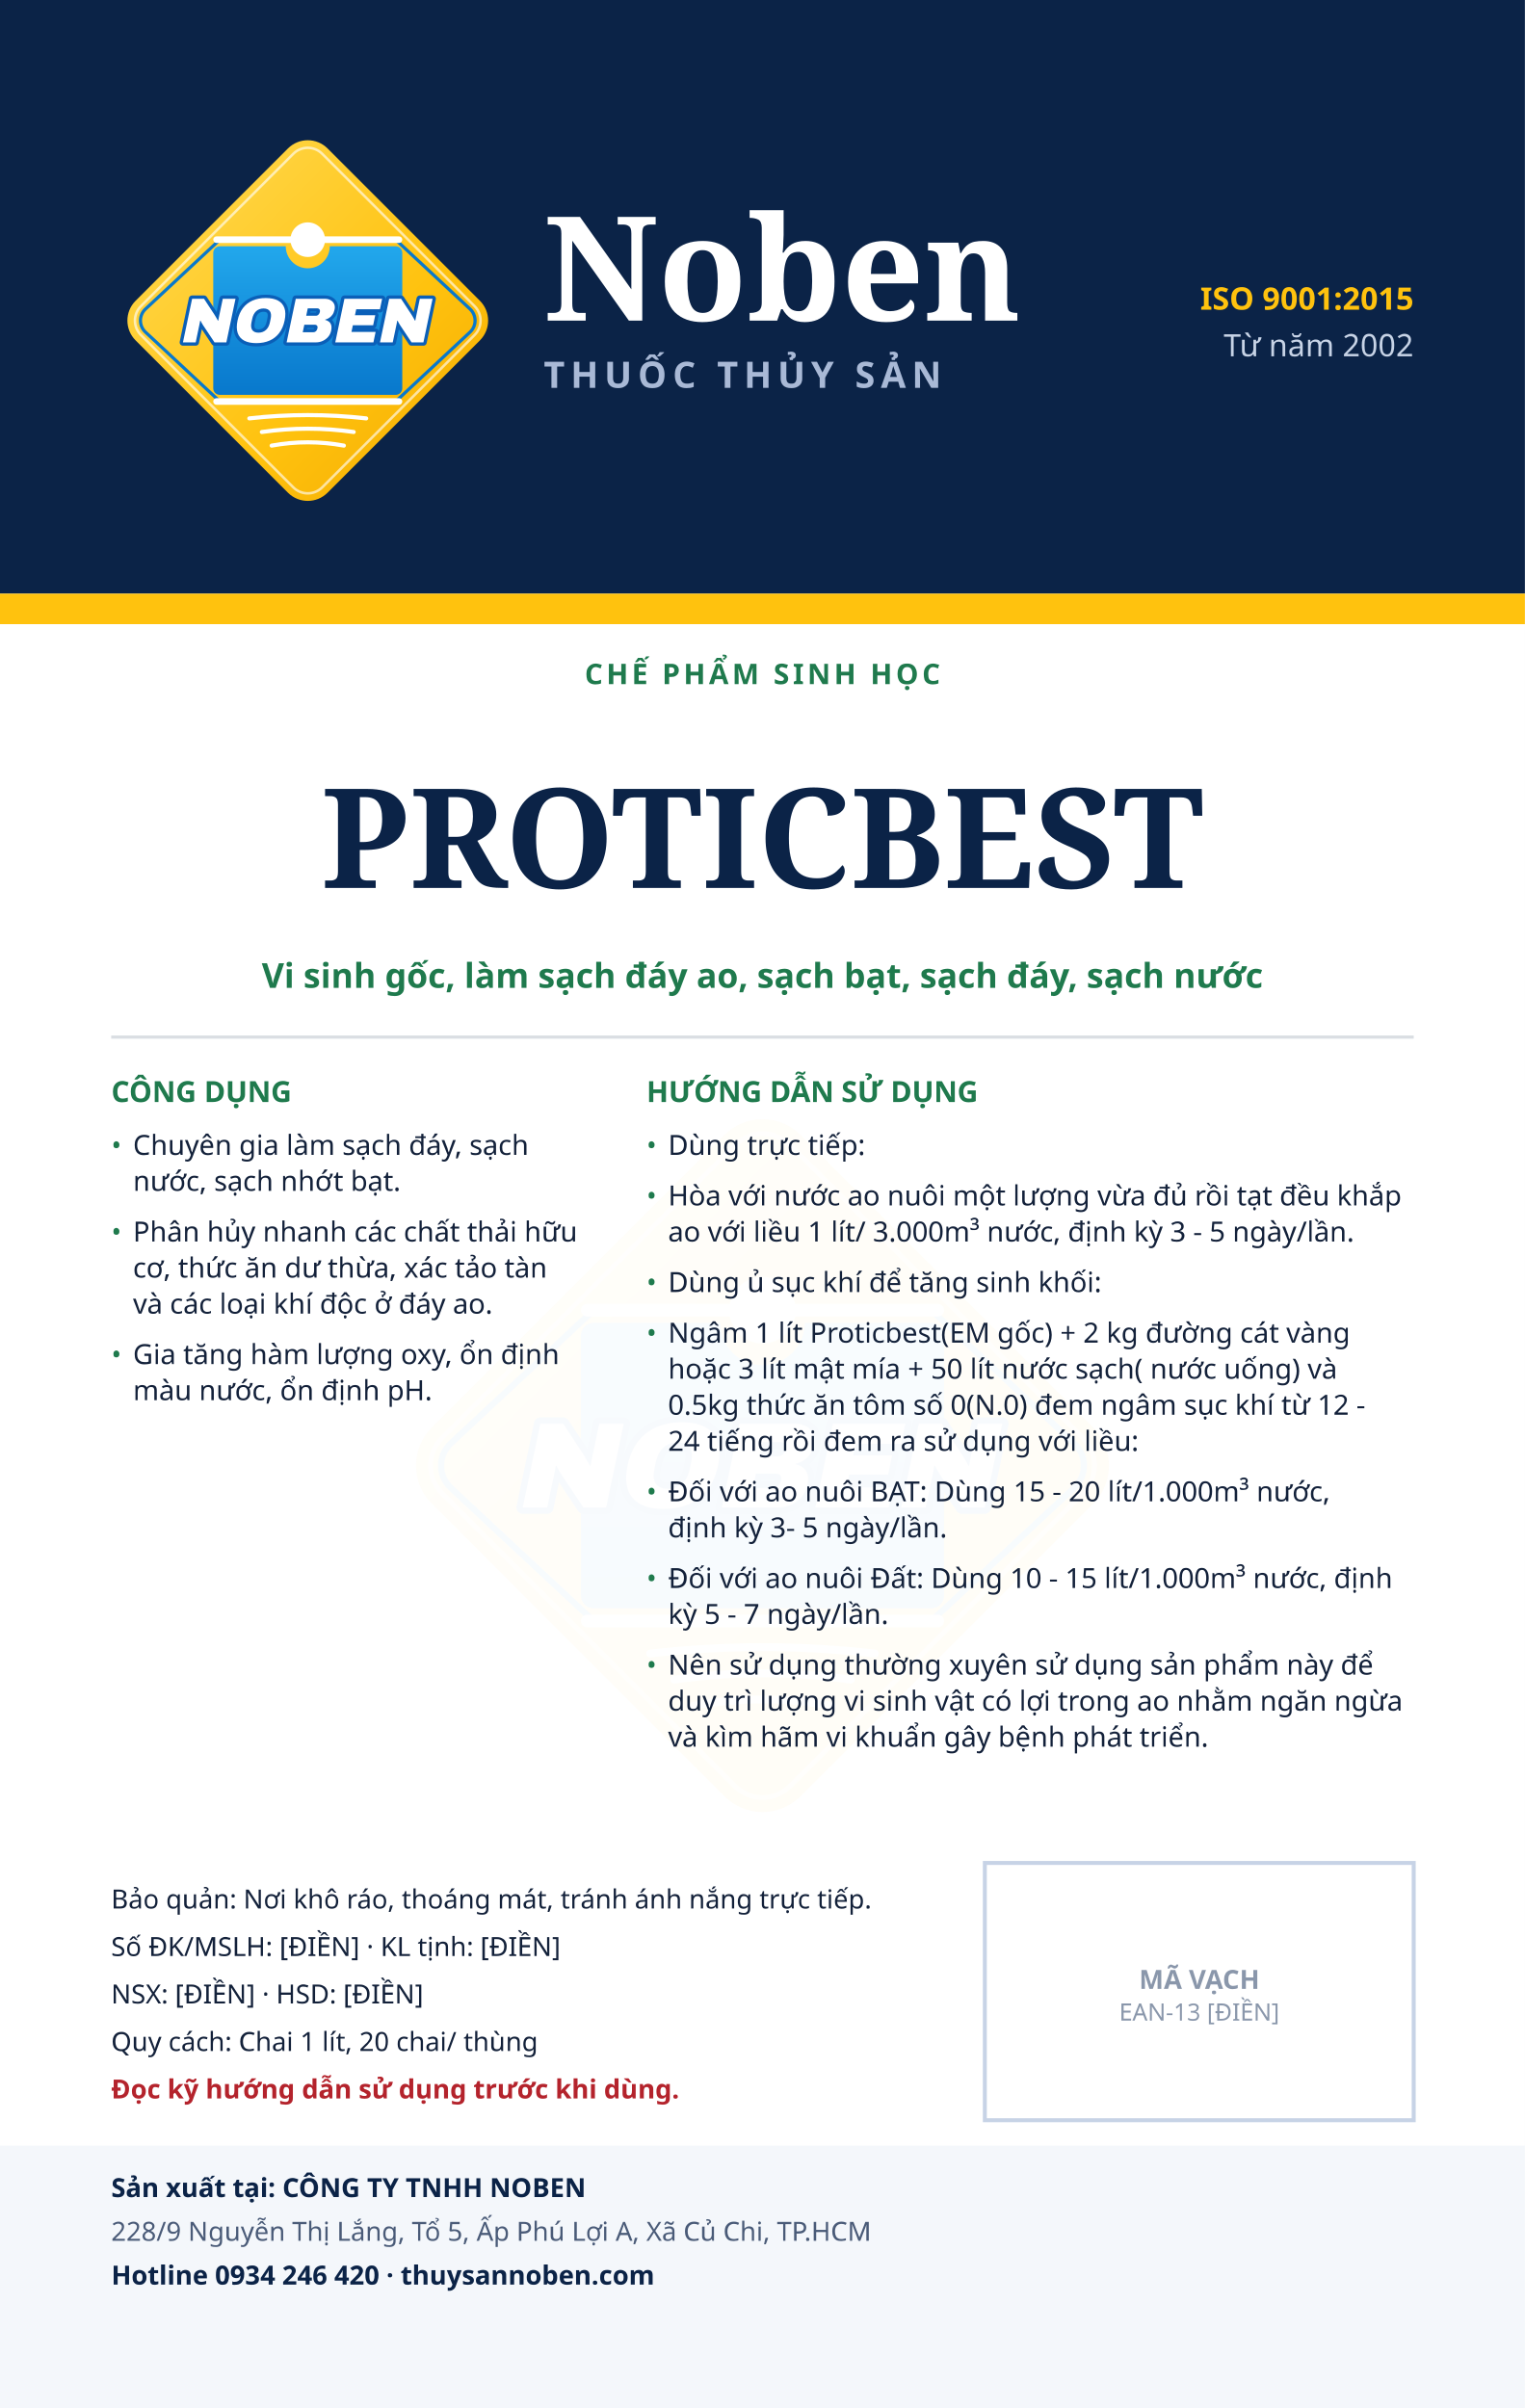
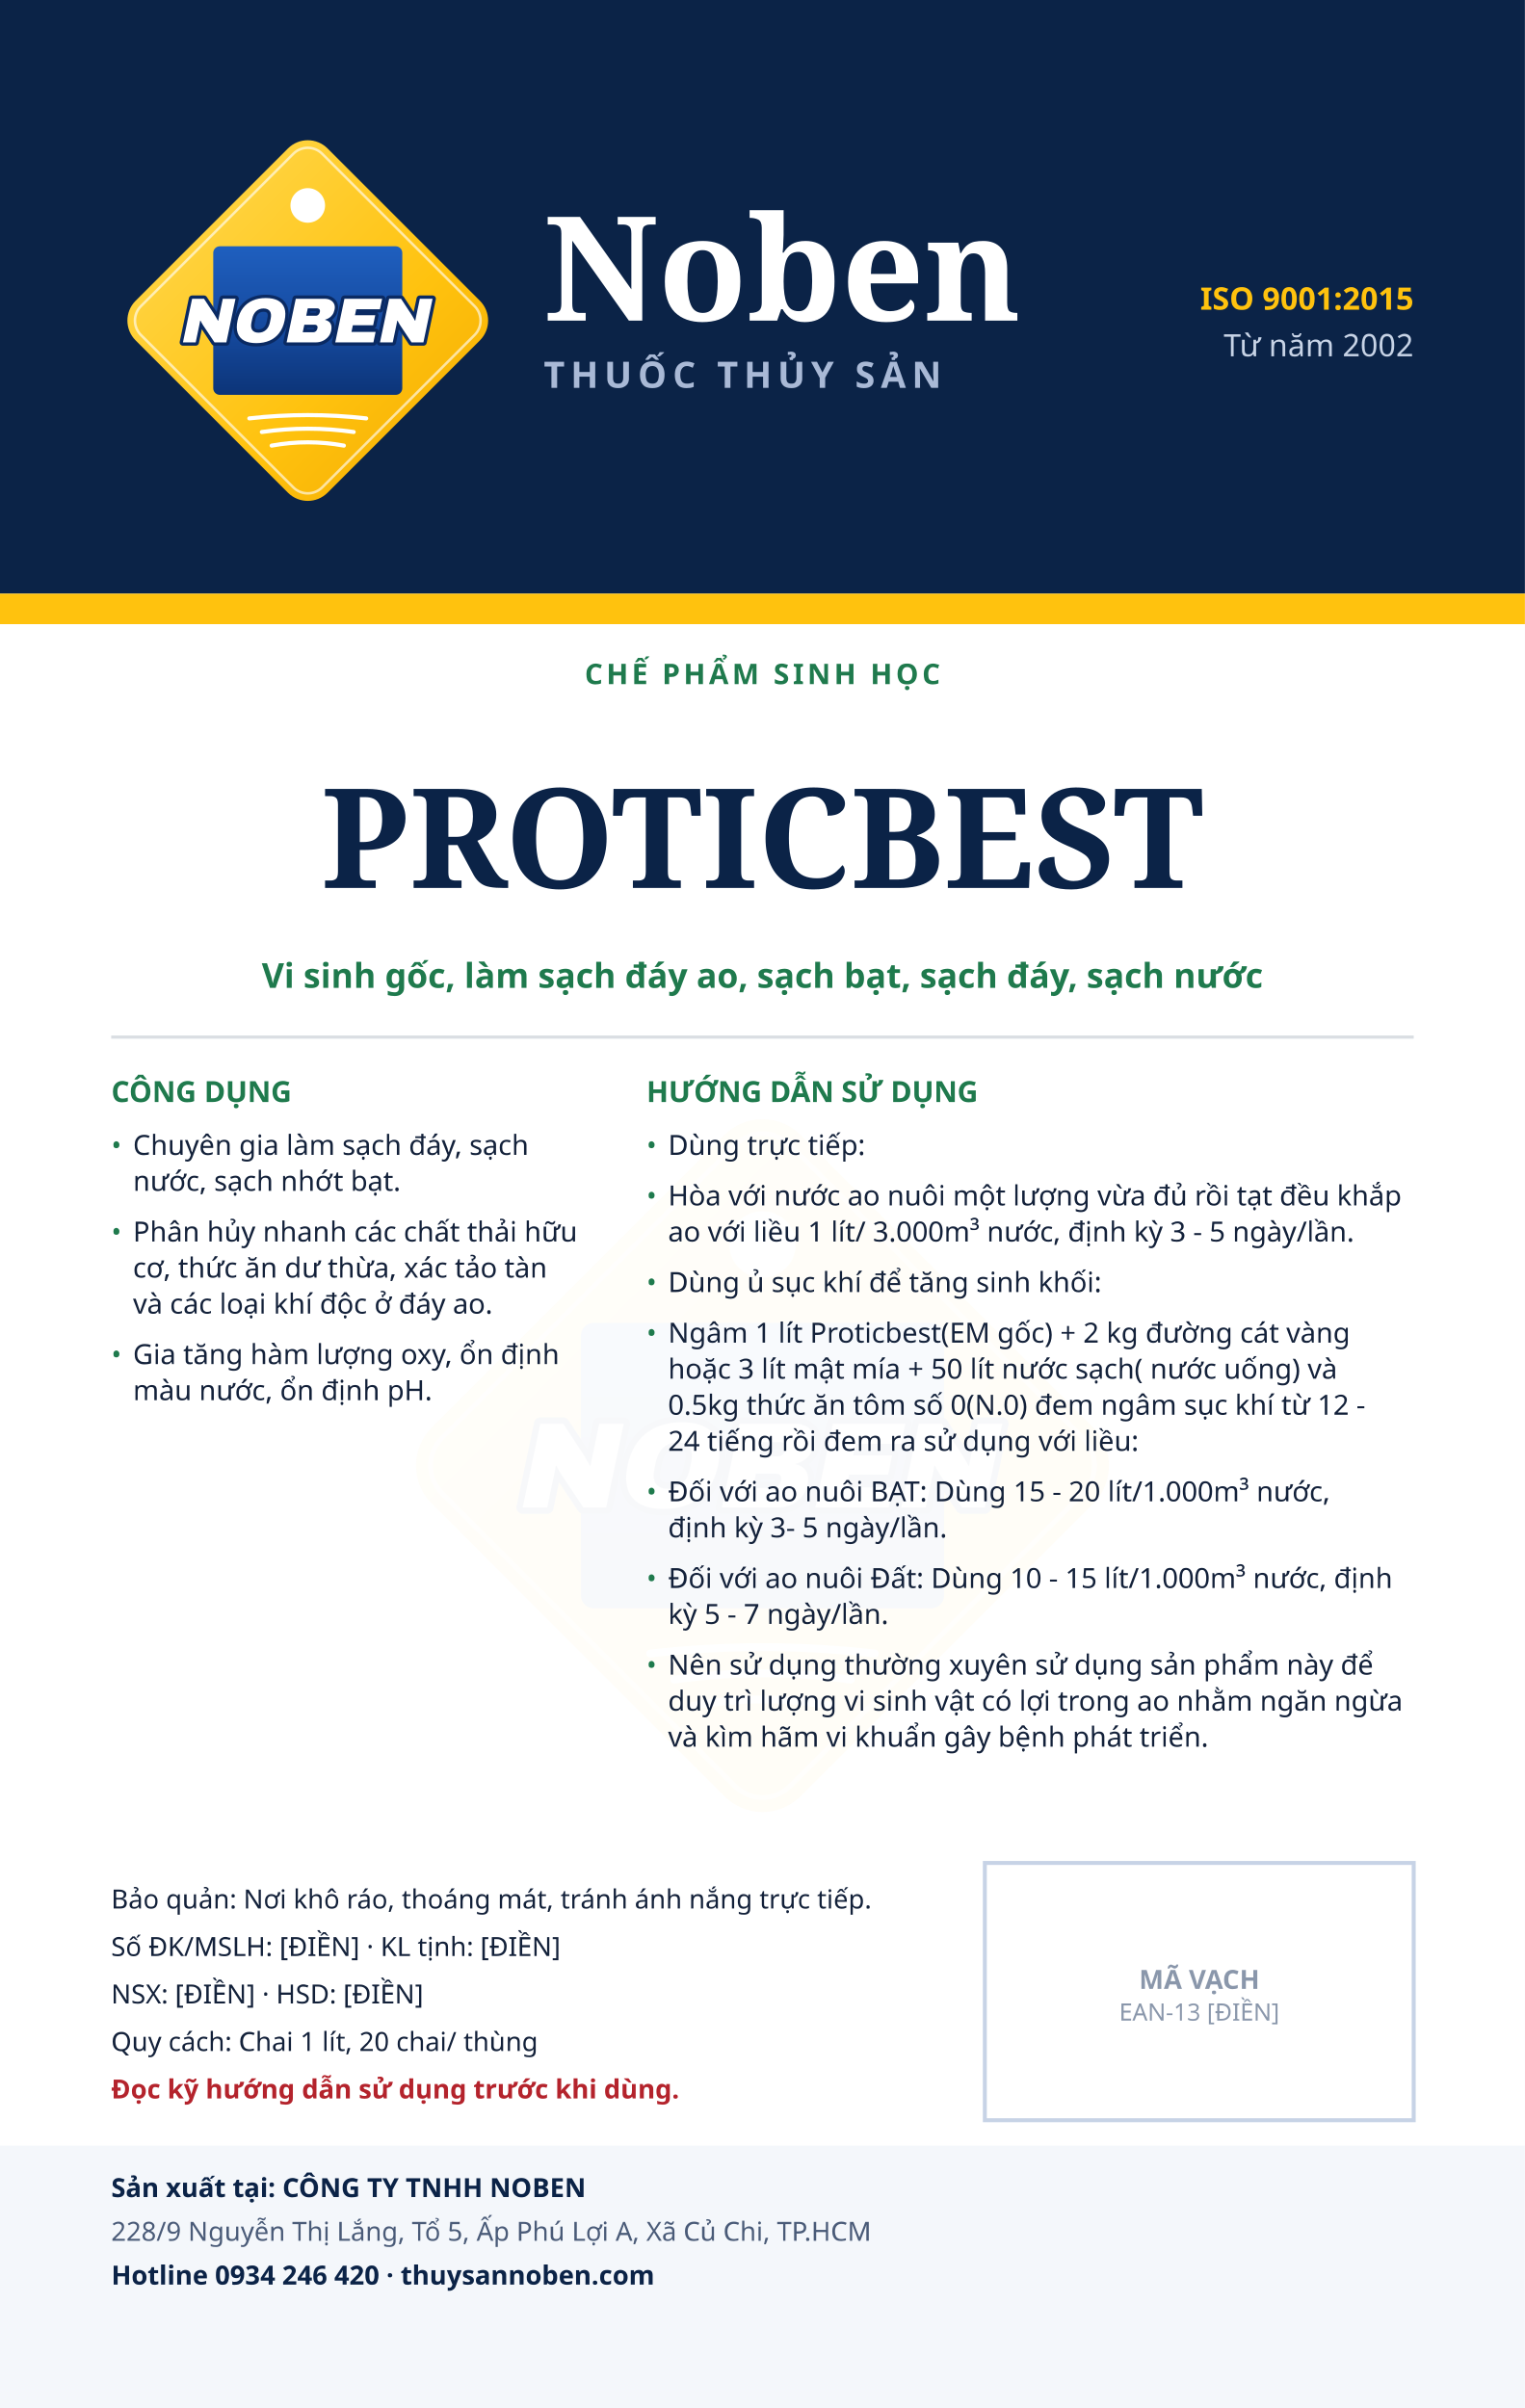
<svg xmlns="http://www.w3.org/2000/svg" xmlns:xlink="http://www.w3.org/1999/xlink" width="96mm" height="151.62mm" viewBox="-3 -3 96 151.62" data-trim="90 145.62" data-tran-le="3" data-an-toan="4">
  <defs>
    <clipPath id="nb-trang-giua">
      <rect x="0" y="36.29" width="90" height="95.81" />
    </clipPath>
  </defs>
  <g id="nen">
    <rect x="-3" y="-3" width="96" height="151.62" fill="#ffffff" />
    <rect x="-3" y="132.1" width="96" height="16.52" fill="#f4f7fb" />
    <g opacity="0.035" clip-path="url(#nb-trang-giua)">
      <use href="#nb-mark-art" xlink:href="#nb-mark-art" transform="translate(21.23 65.51) scale(0.09286)" />
    </g>
  </g>
  <g id="dai-thuong-hieu" data-khung="31.23 0 54.77 34.38">
    <rect x="-3" y="-3" width="96" height="37.38" fill="#0b2347" />
    <rect x="-3" y="34.38" width="96" height="1.92" fill="#ffc20e" />
    <text font-family="'Playfair Display ExtraBold', 'Playfair Display', serif" font-weight="800" font-size="9.14" fill="#ffffff" x="31.23" y="17.19">Noben</text>
    <text font-family="'Be Vietnam Pro SemiBold', 'Be Vietnam Pro', sans-serif" font-weight="600" font-size="2.29" fill="#a9b9d6" letter-spacing="0.37" x="31.23" y="21.42">THUỐC THỦY SẢN</text>
    <text font-family="'Be Vietnam Pro SemiBold', 'Be Vietnam Pro', sans-serif" font-weight="600" font-size="1.96" fill="#ffc20e" text-anchor="end" x="86" y="16.5">ISO 9001:2015</text>
    <text font-family="'Be Vietnam Pro', sans-serif" font-weight="400" font-size="1.96" fill="#c7d3e6" text-anchor="end" x="86" y="19.44">Từ năm 2002</text>
  </g>
  <g id="logo">
    <g transform="translate(4 4.81) scale(0.04834)">
      <g id="nb-mark-art">
        <defs>
          <linearGradient id="nb-g" x1="0" y1="0" x2="1" y2="1">
            <stop offset="0" stop-color="#ffdb57" />
            <stop offset=".618" stop-color="#ffc20e" />
            <stop offset="1" stop-color="#f2a900" />
          </linearGradient>
          <linearGradient id="nb-b" x1="0" y1="0" x2="0" y2="1">
-             <stop offset="0" stop-color="#22a8ec" />
-             <stop offset=".618" stop-color="#1289d8" />
-             <stop offset="1" stop-color="#0878cc" />
+             <stop offset="0" stop-color="#1f5fbf" />
+             <stop offset=".618" stop-color="#14479a" />
+             <stop offset="1" stop-color="#0c3478" />
          </linearGradient>
        </defs>
        <path d="M281.79 31.79 L480.21 230.21 A36.47 36.47 0 0 1 480.21 281.79 L281.79 480.21 A36.47 36.47 0 0 1 230.21 480.21 L31.79 281.79 A36.47 36.47 0 0 1 31.79 230.21 L230.21 31.79 A36.47 36.47 0 0 1 281.79 31.79 Z" fill="url(#nb-g)" />
-         <path d="M274.83 38.76 L473.24 237.17 A26.62 26.62 0 0 1 473.24 274.83 L274.83 473.24 A26.62 26.62 0 0 1 237.17 473.24 L38.76 274.83 A26.62 26.62 0 0 1 38.76 237.17 L237.17 38.76 A26.62 26.62 0 0 1 274.83 38.76 Z" fill="none" stroke="#fff" stroke-opacity=".618" stroke-width="3.29" />
-         <path d="M370.48 150.62 L467.36 240.98 A20.53 20.53 0 0 1 467.36 271.02 L370.48 361.38 M141.52 150.62 L44.64 240.98 A20.53 20.53 0 0 0 44.64 271.02 L141.52 361.38" fill="none" stroke="#0878cc" stroke-width="4.18" stroke-linejoin="round" stroke-linecap="round" />
-         <rect x="132.91" y="146.31" width="246.19" height="8.61" rx="4.31" fill="#fff" />
-         <rect x="132.91" y="357.08" width="246.19" height="8.61" rx="4.31" fill="#fff" />
-         <path d="M141.52 159.23 H227.33 A28.67 28.67 0 0 0 284.67 159.23 H370.48 A8.61 8.61 0 0 1 379.09 167.84 V344.16 A8.61 8.61 0 0 1 370.48 352.77 H141.52 A8.61 8.61 0 0 1 132.91 344.16 V167.84 A8.61 8.61 0 0 1 141.52 159.23 Z" fill="url(#nb-b)" />
-         <circle cx="256" cy="150.62" r="22.54" fill="#fff" />
+         <path d="M274.83 38.76 L473.24 237.17 A26.62 26.62 0 0 1 473.24 274.83 L274.83 473.24 A26.62 26.62 0 0 1 237.17 473.24 L38.76 274.83 A26.62 26.62 0 0 1 38.76 237.17 L237.17 38.76 A26.62 26.62 0 0 1 274.83 38.76 Z" fill="none" stroke="#ffffff" stroke-opacity=".618" stroke-width="3.29" />
+         <path d="M141.52 159.23 H370.48 A8.61 8.61 0 0 1 379.09 167.84 V344.16 A8.61 8.61 0 0 1 370.48 352.77 H141.52 A8.61 8.61 0 0 1 132.91 344.16 V167.84 A8.61 8.61 0 0 1 141.52 159.23 Z" fill="url(#nb-b)" />
+         <circle cx="256" cy="106.02" r="22.54" fill="#ffffff" />
        <g transform="translate(93.46 284.39) scale(0.89704)">
-           <g fill="none" stroke="#0a5fb8" stroke-width="9.6" stroke-linejoin="round">
+           <g fill="none" stroke="#0a2a63" stroke-width="9.6" stroke-linejoin="round">
            <path transform="translate(-6.81 0)" d="M6.808 0.0 20.1 -63.296H37.396L52.312 -40.572Q52.947 -39.652 53.96 -37.904Q54.973 -36.156 56.022 -34.362Q57.071 -32.568 57.575 -31.464L58.074 -31.648Q58.523 -34.224 59.054 -36.754Q59.586 -39.284 59.856 -40.572L64.628 -63.296H83.12L69.828 0.0H52.624L35.765 -25.3Q34.587 -27.14 33.802 -28.658Q33.017 -30.176 32.295 -31.556L31.796 -31.372Q31.521 -29.624 31.154 -27.876Q30.787 -26.128 30.613 -25.3L25.3 0.0Z " />
            <path transform="translate(-7.2 0)" d="M113.676 1.104Q102.912 1.104 96.049 -2.576Q89.186 -6.256 86.674 -13.57Q84.162 -20.884 86.422 -31.648Q88.702 -42.504 94.276 -49.772Q99.85 -57.04 108.259 -60.72Q116.668 -64.4 127.432 -64.4Q138.288 -64.4 145.151 -60.72Q152.014 -57.04 154.536 -49.772Q157.058 -42.504 154.778 -31.648Q152.518 -20.884 146.934 -13.57Q141.35 -6.256 132.941 -2.576Q124.532 1.104 113.676 1.104ZM116.864 -14.076Q120.176 -14.076 122.928 -15.134Q125.68 -16.192 127.788 -18.124Q129.896 -20.056 131.294 -22.77Q132.692 -25.484 133.368 -28.704L134.604 -34.592Q135.281 -37.812 135.022 -40.526Q134.764 -43.24 133.468 -45.172Q132.172 -47.104 129.864 -48.162Q127.556 -49.22 124.244 -49.22Q120.932 -49.22 118.18 -48.162Q115.428 -47.104 113.366 -45.172Q111.304 -43.24 109.906 -40.526Q108.509 -37.812 107.832 -34.592L106.596 -28.704Q105.92 -25.484 106.178 -22.77Q106.436 -20.056 107.686 -18.124Q108.936 -16.192 111.244 -15.134Q113.552 -14.076 116.864 -14.076Z " />
            <path transform="translate(-7.59 0)" d="M158.08 0.0 171.372 -63.296H213.508Q218.292 -63.296 221.833 -61.318Q225.373 -59.34 227.031 -55.844Q228.689 -52.348 227.723 -47.748Q226.757 -43.148 224.667 -40.204Q222.577 -37.26 219.827 -35.558Q217.078 -33.856 214.052 -33.028L213.975 -32.66Q217.132 -31.924 219.469 -30.13Q221.807 -28.336 222.786 -25.116Q223.766 -21.896 222.704 -16.836Q221.641 -11.776 218.365 -8.004Q215.089 -4.232 210.504 -2.116Q205.92 0.0 200.768 0.0ZM181.503 -14.72H196.959Q199.075 -14.72 200.672 -16.192Q202.269 -17.664 202.888 -20.608Q203.177 -21.988 202.821 -23.138Q202.464 -24.288 201.542 -24.932Q200.619 -25.576 199.239 -25.576H183.783ZM186.526 -38.64H200.51Q201.982 -38.64 203.139 -39.33Q204.296 -40.02 205.165 -41.308Q206.033 -42.596 206.439 -44.528Q206.864 -46.552 205.783 -47.978Q204.703 -49.404 202.771 -49.404H188.787Z " />
            <path transform="translate(-7.8 0)" d="M228.932 0.0 242.224 -63.296H296.964L293.776 -48.116H259.368L257.533 -39.376H286.973L283.92 -24.84H254.48L252.452 -15.18H287.504L284.316 0.0Z " />
            <path transform="translate(-8 0)" d="M294.08 0.0 307.372 -63.296H324.668L339.584 -40.572Q340.219 -39.652 341.232 -37.904Q342.245 -36.156 343.294 -34.362Q344.343 -32.568 344.847 -31.464L345.346 -31.648Q345.795 -34.224 346.326 -36.754Q346.858 -39.284 347.128 -40.572L351.9 -63.296H370.392L357.1 0.0H339.896L323.037 -25.3Q321.859 -27.14 321.074 -28.658Q320.289 -30.176 319.567 -31.556L319.068 -31.372Q318.793 -29.624 318.426 -27.876Q318.059 -26.128 317.885 -25.3L312.572 0.0Z" />
          </g>
-           <g fill="#fff">
+           <g fill="#ffffff">
            <path transform="translate(-6.81 0)" d="M6.808 0.0 20.1 -63.296H37.396L52.312 -40.572Q52.947 -39.652 53.96 -37.904Q54.973 -36.156 56.022 -34.362Q57.071 -32.568 57.575 -31.464L58.074 -31.648Q58.523 -34.224 59.054 -36.754Q59.586 -39.284 59.856 -40.572L64.628 -63.296H83.12L69.828 0.0H52.624L35.765 -25.3Q34.587 -27.14 33.802 -28.658Q33.017 -30.176 32.295 -31.556L31.796 -31.372Q31.521 -29.624 31.154 -27.876Q30.787 -26.128 30.613 -25.3L25.3 0.0Z " />
            <path transform="translate(-7.2 0)" d="M113.676 1.104Q102.912 1.104 96.049 -2.576Q89.186 -6.256 86.674 -13.57Q84.162 -20.884 86.422 -31.648Q88.702 -42.504 94.276 -49.772Q99.85 -57.04 108.259 -60.72Q116.668 -64.4 127.432 -64.4Q138.288 -64.4 145.151 -60.72Q152.014 -57.04 154.536 -49.772Q157.058 -42.504 154.778 -31.648Q152.518 -20.884 146.934 -13.57Q141.35 -6.256 132.941 -2.576Q124.532 1.104 113.676 1.104ZM116.864 -14.076Q120.176 -14.076 122.928 -15.134Q125.68 -16.192 127.788 -18.124Q129.896 -20.056 131.294 -22.77Q132.692 -25.484 133.368 -28.704L134.604 -34.592Q135.281 -37.812 135.022 -40.526Q134.764 -43.24 133.468 -45.172Q132.172 -47.104 129.864 -48.162Q127.556 -49.22 124.244 -49.22Q120.932 -49.22 118.18 -48.162Q115.428 -47.104 113.366 -45.172Q111.304 -43.24 109.906 -40.526Q108.509 -37.812 107.832 -34.592L106.596 -28.704Q105.92 -25.484 106.178 -22.77Q106.436 -20.056 107.686 -18.124Q108.936 -16.192 111.244 -15.134Q113.552 -14.076 116.864 -14.076Z " />
            <path transform="translate(-7.59 0)" d="M158.08 0.0 171.372 -63.296H213.508Q218.292 -63.296 221.833 -61.318Q225.373 -59.34 227.031 -55.844Q228.689 -52.348 227.723 -47.748Q226.757 -43.148 224.667 -40.204Q222.577 -37.26 219.827 -35.558Q217.078 -33.856 214.052 -33.028L213.975 -32.66Q217.132 -31.924 219.469 -30.13Q221.807 -28.336 222.786 -25.116Q223.766 -21.896 222.704 -16.836Q221.641 -11.776 218.365 -8.004Q215.089 -4.232 210.504 -2.116Q205.92 0.0 200.768 0.0ZM181.503 -14.72H196.959Q199.075 -14.72 200.672 -16.192Q202.269 -17.664 202.888 -20.608Q203.177 -21.988 202.821 -23.138Q202.464 -24.288 201.542 -24.932Q200.619 -25.576 199.239 -25.576H183.783ZM186.526 -38.64H200.51Q201.982 -38.64 203.139 -39.33Q204.296 -40.02 205.165 -41.308Q206.033 -42.596 206.439 -44.528Q206.864 -46.552 205.783 -47.978Q204.703 -49.404 202.771 -49.404H188.787Z " />
            <path transform="translate(-7.8 0)" d="M228.932 0.0 242.224 -63.296H296.964L293.776 -48.116H259.368L257.533 -39.376H286.973L283.92 -24.84H254.48L252.452 -15.18H287.504L284.316 0.0Z " />
            <path transform="translate(-8 0)" d="M294.08 0.0 307.372 -63.296H324.668L339.584 -40.572Q340.219 -39.652 341.232 -37.904Q342.245 -36.156 343.294 -34.362Q344.343 -32.568 344.847 -31.464L345.346 -31.648Q345.795 -34.224 346.326 -36.754Q346.858 -39.284 347.128 -40.572L351.9 -63.296H370.392L357.1 0.0H339.896L323.037 -25.3Q321.859 -27.14 321.074 -28.658Q320.289 -30.176 319.567 -31.556L319.068 -31.372Q318.793 -29.624 318.426 -27.876Q318.059 -26.128 317.885 -25.3L312.572 0.0Z" />
          </g>
        </g>
-         <path d="M179.92 383.41 Q256 374.8 332.08 383.41 M196.19 401.13 Q256 392.52 315.81 401.13 M208.98 418.85 Q256 410.24 303.02 418.85" fill="none" stroke="#fff" stroke-width="5.32" stroke-linecap="round" />
+         <path d="M179.92 383.41 Q256 374.8 332.08 383.41 M196.19 401.13 Q256 392.52 315.81 401.13 M208.98 418.85 Q256 410.24 303.02 418.85" fill="none" stroke="#ffffff" stroke-width="5.32" stroke-linecap="round" />
      </g>
    </g>
  </g>
  <g id="ten-san-pham" data-khung="4 36.29 82 27.96">
    <text font-family="'Be Vietnam Pro SemiBold', 'Be Vietnam Pro', sans-serif" font-weight="600" font-size="1.8" fill="#1f7a4d" text-anchor="middle" letter-spacing="0.22">
      <tspan x="45" y="40.08">CHẾ PHẨM SINH HỌC</tspan>
    </text>
    <text font-family="'Playfair Display ExtraBold', 'Playfair Display', serif" font-weight="800" font-size="8.74" fill="#0b2347" text-anchor="middle">
      <tspan x="45" y="52.91">PROTICBEST</tspan>
    </text>
    <text font-family="'Be Vietnam Pro SemiBold', 'Be Vietnam Pro', sans-serif" font-weight="600" font-size="2.16" fill="#1f7a4d" text-anchor="middle">
      <tspan x="45" y="59.2">Vi sinh gốc, làm sạch đáy ao, sạch bạt, sạch đáy, sạch nước</tspan>
    </text>
  </g>
  <g id="cong-dung" data-khung="4 64.26 29.85 21.38">
    <line x1="4" y1="62.3" x2="86" y2="62.3" stroke="#0b2347" stroke-opacity="0.15" stroke-width="0.2" />
    <text font-family="'Be Vietnam Pro SemiBold', 'Be Vietnam Pro', sans-serif" font-weight="600" font-size="1.82" fill="#1f7a4d">
      <tspan x="4" y="66.39">CÔNG DỤNG</tspan>
    </text>
    <text font-family="'Be Vietnam Pro', sans-serif" font-weight="400" font-size="1.75" fill="#1f7a4d" x="4" y="69.72">•</text>
    <text font-family="'Be Vietnam Pro', sans-serif" font-weight="400" font-size="1.75" fill="#13213a">
      <tspan x="5.37" y="69.72">Chuyên gia làm sạch đáy, sạch</tspan>
      <tspan x="5.37" y="71.98">nước, sạch nhớt bạt.</tspan>
    </text>
    <text font-family="'Be Vietnam Pro', sans-serif" font-weight="400" font-size="1.75" fill="#1f7a4d" x="4" y="75.17">•</text>
    <text font-family="'Be Vietnam Pro', sans-serif" font-weight="400" font-size="1.75" fill="#13213a">
      <tspan x="5.37" y="75.17">Phân hủy nhanh các chất thải hữu</tspan>
      <tspan x="5.37" y="77.44">cơ, thức ăn dư thừa, xác tảo tàn</tspan>
      <tspan x="5.37" y="79.71">và các loại khí độc ở đáy ao.</tspan>
    </text>
    <text font-family="'Be Vietnam Pro', sans-serif" font-weight="400" font-size="1.75" fill="#1f7a4d" x="4" y="82.89">•</text>
    <text font-family="'Be Vietnam Pro', sans-serif" font-weight="400" font-size="1.75" fill="#13213a">
      <tspan x="5.37" y="82.89">Gia tăng hàm lượng oxy, ổn định</tspan>
      <tspan x="5.37" y="85.16">màu nước, ổn định pH.</tspan>
    </text>
  </g>
  <g id="huong-dan" data-khung="37.69 64.26 48.31 43.19">
    <text font-family="'Be Vietnam Pro SemiBold', 'Be Vietnam Pro', sans-serif" font-weight="600" font-size="1.82" fill="#1f7a4d">
      <tspan x="37.69" y="66.39">HƯỚNG DẪN SỬ DỤNG</tspan>
    </text>
    <text font-family="'Be Vietnam Pro', sans-serif" font-weight="400" font-size="1.75" fill="#1f7a4d" x="37.69" y="69.72">•</text>
    <text font-family="'Be Vietnam Pro', sans-serif" font-weight="400" font-size="1.75" fill="#13213a">
      <tspan x="39.06" y="69.72">Dùng trực tiếp:</tspan>
    </text>
    <text font-family="'Be Vietnam Pro', sans-serif" font-weight="400" font-size="1.75" fill="#1f7a4d" x="37.69" y="72.9">•</text>
    <text font-family="'Be Vietnam Pro', sans-serif" font-weight="400" font-size="1.75" fill="#13213a">
      <tspan x="39.06" y="72.9">Hòa với nước ao nuôi một lượng vừa đủ rồi tạt đều khắp</tspan>
      <tspan x="39.06" y="75.17">ao với liều 1 lít/ 3.000m³ nước, định kỳ 3 - 5 ngày/lần.</tspan>
    </text>
    <text font-family="'Be Vietnam Pro', sans-serif" font-weight="400" font-size="1.75" fill="#1f7a4d" x="37.69" y="78.35">•</text>
    <text font-family="'Be Vietnam Pro', sans-serif" font-weight="400" font-size="1.75" fill="#13213a">
      <tspan x="39.06" y="78.35">Dùng ủ sục khí để tăng sinh khối:</tspan>
    </text>
    <text font-family="'Be Vietnam Pro', sans-serif" font-weight="400" font-size="1.75" fill="#1f7a4d" x="37.69" y="81.54">•</text>
    <text font-family="'Be Vietnam Pro', sans-serif" font-weight="400" font-size="1.75" fill="#13213a">
      <tspan x="39.06" y="81.54">Ngâm 1 lít Proticbest(EM gốc) + 2 kg đường cát vàng</tspan>
      <tspan x="39.06" y="83.81">hoặc 3 lít mật mía + 50 lít nước sạch( nước uống) và</tspan>
      <tspan x="39.06" y="86.08">0.5kg thức ăn tôm số 0(N.0) đem ngâm sục khí từ 12 -</tspan>
      <tspan x="39.06" y="88.35">24 tiếng rồi đem ra sử dụng với liều:</tspan>
    </text>
    <text font-family="'Be Vietnam Pro', sans-serif" font-weight="400" font-size="1.75" fill="#1f7a4d" x="37.69" y="91.53">•</text>
    <text font-family="'Be Vietnam Pro', sans-serif" font-weight="400" font-size="1.75" fill="#13213a">
      <tspan x="39.06" y="91.53">Đối với ao nuôi BẠT: Dùng 15 - 20 lít/1.000m³ nước,</tspan>
      <tspan x="39.06" y="93.8">định kỳ 3- 5 ngày/lần.</tspan>
    </text>
    <text font-family="'Be Vietnam Pro', sans-serif" font-weight="400" font-size="1.75" fill="#1f7a4d" x="37.69" y="96.99">•</text>
    <text font-family="'Be Vietnam Pro', sans-serif" font-weight="400" font-size="1.75" fill="#13213a">
      <tspan x="39.06" y="96.99">Đối với ao nuôi Đất: Dùng 10 - 15 lít/1.000m³ nước, định</tspan>
      <tspan x="39.06" y="99.25">kỳ 5 - 7 ngày/lần.</tspan>
    </text>
    <text font-family="'Be Vietnam Pro', sans-serif" font-weight="400" font-size="1.75" fill="#1f7a4d" x="37.69" y="102.44">•</text>
    <text font-family="'Be Vietnam Pro', sans-serif" font-weight="400" font-size="1.75" fill="#13213a">
      <tspan x="39.06" y="102.44">Nên sử dụng thường xuyên sử dụng sản phẩm này để</tspan>
      <tspan x="39.06" y="104.71">duy trì lượng vi sinh vật có lợi trong ao nhằm ngăn ngừa</tspan>
      <tspan x="39.06" y="106.98">và kìm hãm vi khuẩn gây bệnh phát triển.</tspan>
    </text>
  </g>
  <g id="thanh-phan">
</g>
  <g id="phap-ly" data-khung="4 114.3 82 27.32">
    <text font-family="'Be Vietnam Pro', sans-serif" font-weight="400" font-size="1.66" fill="#13213a">
      <tspan x="4" y="117.17">Bảo quản: Nơi khô ráo, thoáng mát, tránh ánh nắng trực tiếp.</tspan>
    </text>
    <text font-family="'Be Vietnam Pro', sans-serif" font-weight="400" font-size="1.66" fill="#13213a">
      <tspan x="4" y="120.16">Số ĐK/MSLH: [ĐIỀN] · KL tịnh: [ĐIỀN]</tspan>
    </text>
    <text font-family="'Be Vietnam Pro', sans-serif" font-weight="400" font-size="1.66" fill="#13213a">
      <tspan x="4" y="123.15">NSX: [ĐIỀN] · HSD: [ĐIỀN]</tspan>
    </text>
    <text font-family="'Be Vietnam Pro', sans-serif" font-weight="400" font-size="1.66" fill="#13213a">
      <tspan x="4" y="126.14">Quy cách: Chai 1 lít, 20 chai/ thùng</tspan>
    </text>
    <text font-family="'Be Vietnam Pro SemiBold', 'Be Vietnam Pro', sans-serif" font-weight="600" font-size="1.66" fill="#b4232c">
      <tspan x="4" y="129.13">Đọc kỹ hướng dẫn sử dụng trước khi dùng.</tspan>
    </text>
    <text font-family="'Be Vietnam Pro SemiBold', 'Be Vietnam Pro', sans-serif" font-weight="600" font-size="1.66" fill="#0b2347">
      <tspan x="4" y="135.34">Sản xuất tại: CÔNG TY TNHH NOBEN</tspan>
    </text>
    <text font-family="'Be Vietnam Pro', sans-serif" font-weight="400" font-size="1.66" fill="#4a5b78">
      <tspan x="4" y="138.09">228/9 Nguyễn Thị Lắng, Tổ 5, Ấp Phú Lợi A, Xã Củ Chi, TP.HCM</tspan>
    </text>
    <text font-family="'Be Vietnam Pro SemiBold', 'Be Vietnam Pro', sans-serif" font-weight="600" font-size="1.66" fill="#0b2347">
      <tspan x="4" y="140.85">Hotline 0934 246 420 · thuysannoben.com</tspan>
    </text>
  </g>
  <g id="ma-vach" data-khung="59 114.3 27 16.2">
    <rect x="59" y="114.3" width="27" height="16.2" fill="#ffffff" stroke="#c7d3e6" stroke-width="0.25" />
    <text font-family="'Be Vietnam Pro SemiBold', 'Be Vietnam Pro', sans-serif" font-weight="600" font-size="1.66" fill="#8a97ab" text-anchor="middle" x="72.5" y="122.23">MÃ VẠCH</text>
    <text font-family="'Be Vietnam Pro', sans-serif" font-weight="400" font-size="1.5" fill="#8a97ab" text-anchor="middle" x="72.5" y="124.23">EAN-13 [ĐIỀN]</text>
  </g>
  <g id="vung-an-toan" display="none">
    <rect x="-3" y="-3" width="96" height="151.62" fill="none" stroke="#e6007e" stroke-width="0.2" />
    <rect x="0" y="0" width="90" height="145.62" fill="none" stroke="#00a0e9" stroke-width="0.25" />
    <rect x="4" y="4" width="82" height="137.62" fill="none" stroke="#2fb34a" stroke-width="0.2" stroke-dasharray="1 1" />
    <line x1="0" y1="90" x2="90" y2="90" stroke="#ffc20e" stroke-width="0.2" stroke-dasharray="2 1" />
  </g>
</svg>
